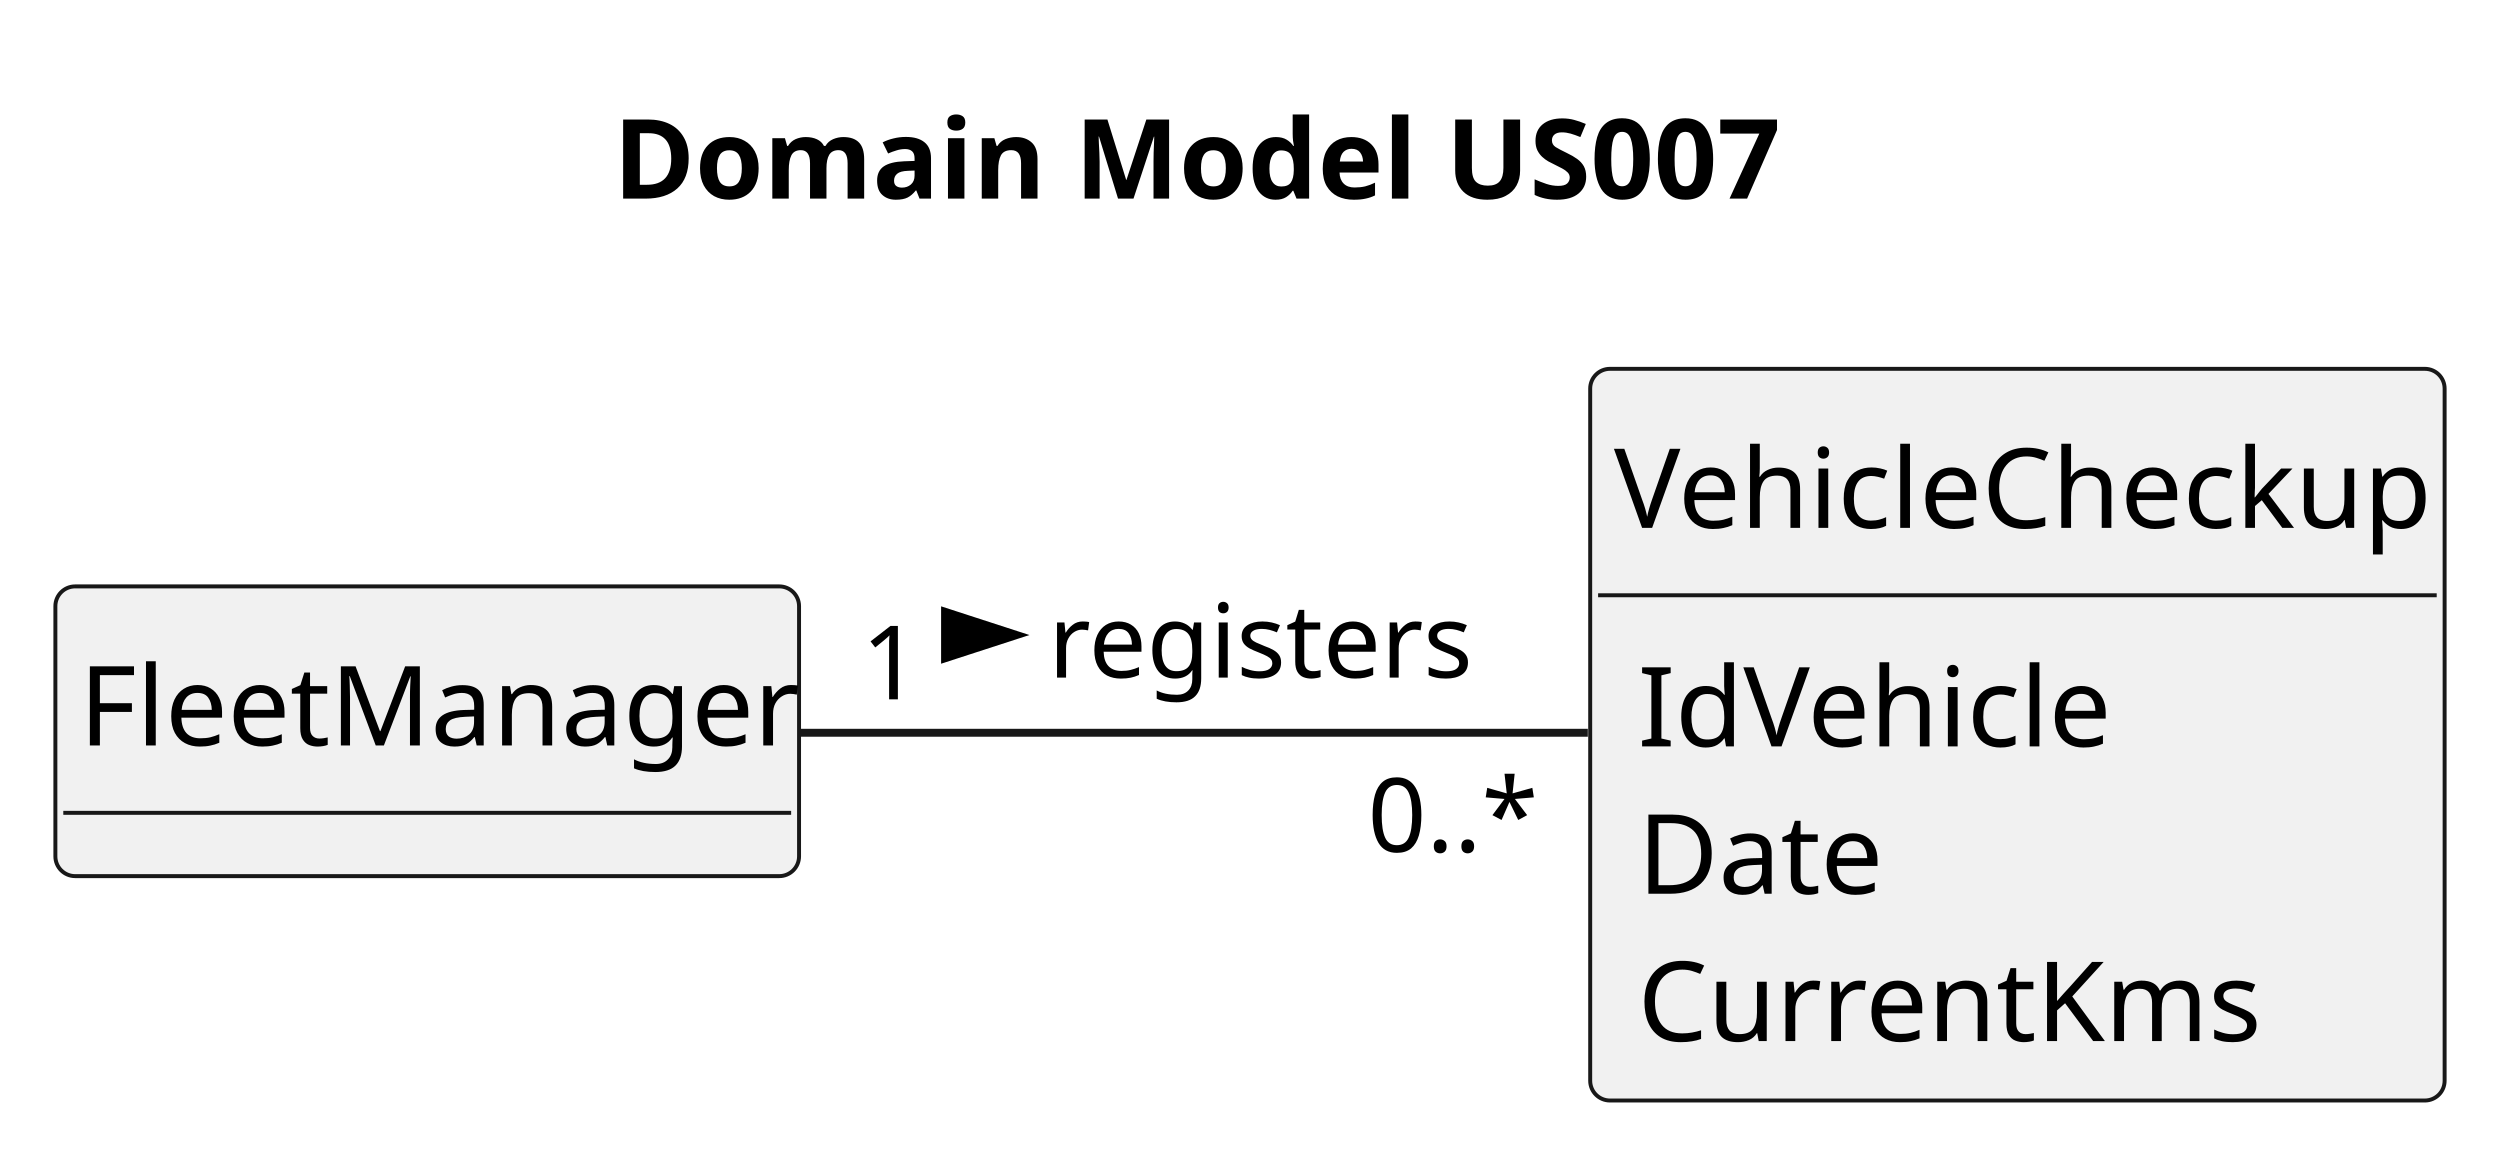
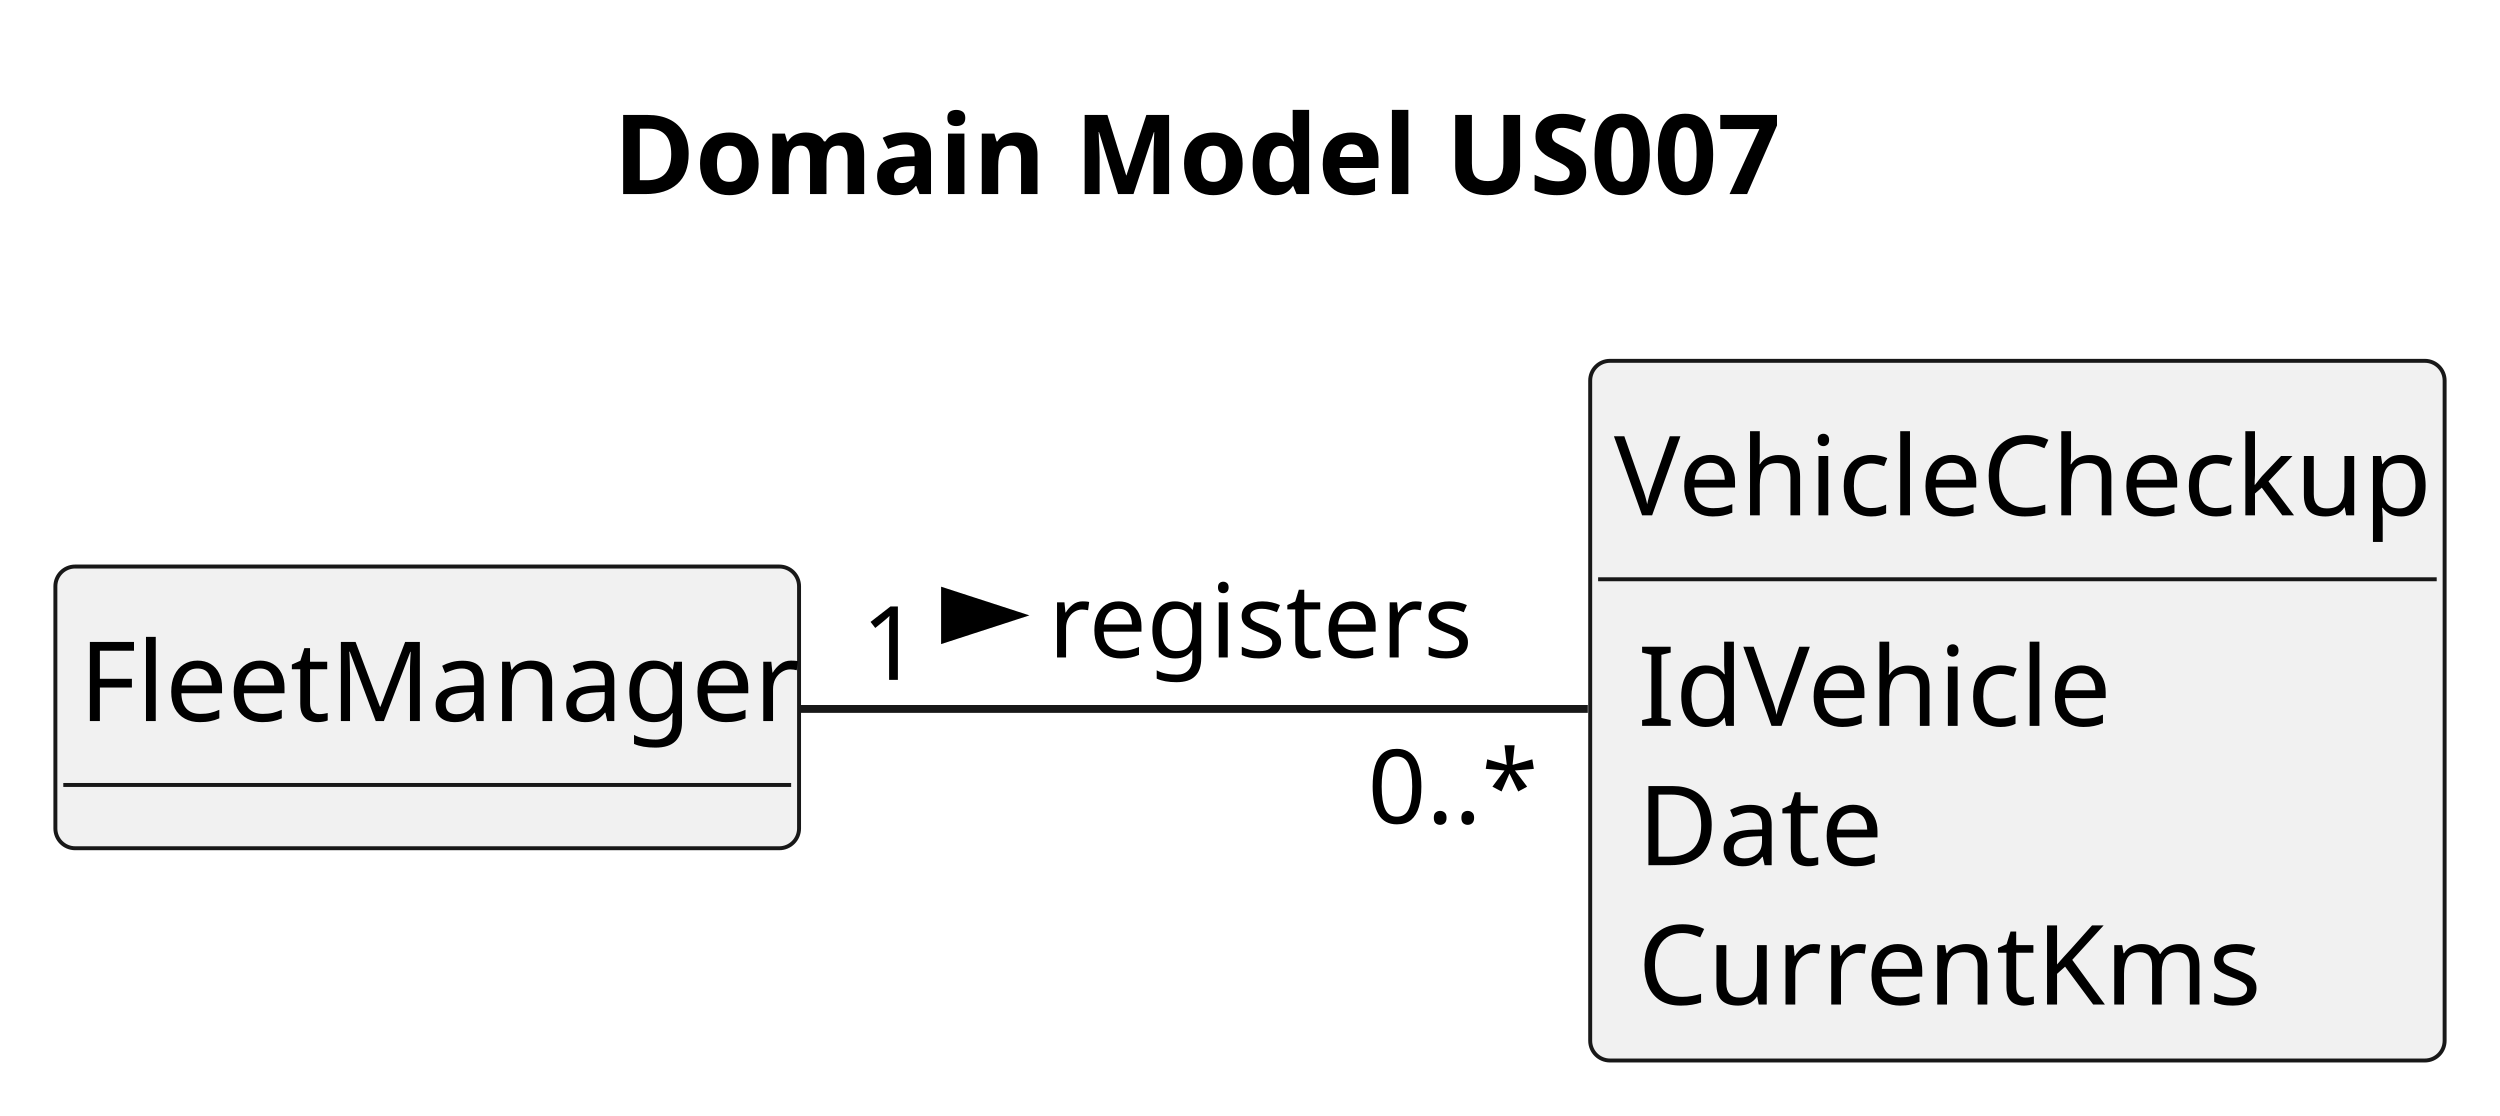
- <svg xmlns="http://www.w3.org/2000/svg" contentStyleType="text/css" height="146px" preserveAspectRatio="none" style="width:316px;height:146px;background:#FFFFFF;" version="1.1" viewBox="0 0 316 146" width="316px" zoomAndPan="magnify">
+ <svg xmlns="http://www.w3.org/2000/svg" contentStyleType="text/css" height="141px" preserveAspectRatio="none" style="width:316px;height:141px;background:#FFFFFF;" version="1.1" viewBox="0 0 316 141" width="316px" zoomAndPan="magnify">
  <defs />
  <g>
-     <text fill="#000000" font-family="sans-serif" font-size="14" font-weight="bold" lengthAdjust="spacing" textLength="147" x="77.5" y="25.107">Domain Model US007</text>
+     <text fill="#000000" font-family="sans-serif" font-size="14" font-weight="bold" lengthAdjust="spacing" textLength="147" x="77.5" y="24.533">Domain Model US007</text>
    <g id="elem_FleetManager">
-       <rect codeLine="18" fill="#F1F1F1" height="36.621" id="FleetManager" rx="2.5" ry="2.5" style="stroke:#181818;stroke-width:0.5;" width="94" x="7" y="74.121" />
-       <text fill="#000000" font-family="sans-serif" font-size="14" lengthAdjust="spacing" textLength="88" x="10" y="94.228">FleetManager</text>
-       <line style="stroke:#181818;stroke-width:0.5;" x1="8" x2="100" y1="102.742" y2="102.742" />
+       <rect codeLine="14" fill="#F1F1F1" height="35.609" id="FleetManager" rx="2.5" ry="2.5" style="stroke:#181818;stroke-width:0.5;" width="94" x="7" y="71.609" />
+       <text fill="#000000" font-family="sans-serif" font-size="14" lengthAdjust="spacing" textLength="88" x="10" y="91.143">FleetManager</text>
+       <line style="stroke:#181818;stroke-width:0.5;" x1="8" x2="100" y1="99.219" y2="99.219" />
    </g>
    <g id="elem_VehicleCheckup">
-       <rect codeLine="22" fill="#F1F1F1" height="92.484" id="VehicleCheckup" rx="2.5" ry="2.5" style="stroke:#181818;stroke-width:0.5;" width="108" x="201" y="46.621" />
-       <text fill="#000000" font-family="sans-serif" font-size="14" lengthAdjust="spacing" textLength="102" x="204" y="66.728">VehicleCheckup</text>
-       <line style="stroke:#181818;stroke-width:0.5;" x1="202" x2="308" y1="75.242" y2="75.242" />
-       <text fill="#000000" font-family="sans-serif" font-size="14" lengthAdjust="spacing" textLength="57" x="207" y="94.35">IdVehicle</text>
-       <text fill="#000000" font-family="sans-serif" font-size="14" lengthAdjust="spacing" textLength="30" x="207" y="112.971">Date</text>
-       <text fill="#000000" font-family="sans-serif" font-size="14" lengthAdjust="spacing" textLength="75" x="207" y="131.592">CurrentKms</text>
+       <rect codeLine="18" fill="#F1F1F1" height="88.438" id="VehicleCheckup" rx="2.5" ry="2.5" style="stroke:#181818;stroke-width:0.5;" width="108" x="201" y="45.609" />
+       <text fill="#000000" font-family="sans-serif" font-size="14" lengthAdjust="spacing" textLength="102" x="204" y="65.143">VehicleCheckup</text>
+       <line style="stroke:#181818;stroke-width:0.5;" x1="202" x2="308" y1="73.219" y2="73.219" />
+       <text fill="#000000" font-family="sans-serif" font-size="14" lengthAdjust="spacing" textLength="57" x="207" y="91.752">IdVehicle</text>
+       <text fill="#000000" font-family="sans-serif" font-size="14" lengthAdjust="spacing" textLength="30" x="207" y="109.361">Date</text>
+       <text fill="#000000" font-family="sans-serif" font-size="14" lengthAdjust="spacing" textLength="75" x="207" y="126.971">CurrentKms</text>
    </g>
    <g id="link_FleetManager_VehicleCheckup">
-       <path codeLine="28" d="M101.13,92.621 C130.95,92.621 169.6,92.621 200.7,92.621 " fill="none" id="FleetManager-VehicleCheckup" style="stroke:#181818;stroke-width:1.0;" />
-       <polygon fill="#000000" points="128.5,80.267,119.455,77.328,119.455,83.206,128.5,80.267" style="stroke:#000000;stroke-width:1.0;" />
-       <text fill="#000000" font-family="sans-serif" font-size="13" lengthAdjust="spacing" textLength="50" x="132.5" y="85.649">registers</text>
-       <text fill="#000000" font-family="sans-serif" font-size="13" lengthAdjust="spacing" textLength="7" x="108.883" y="88.399">1</text>
-       <text fill="#000000" font-family="sans-serif" font-size="13" lengthAdjust="spacing" textLength="20" x="172.863" y="107.674">0..*</text>
+       <path codeLine="24" d="M101.13,89.609 C130.95,89.609 169.6,89.609 200.7,89.609 " fill="none" id="FleetManager-VehicleCheckup" style="stroke:#181818;stroke-width:1.0;" />
+       <polygon fill="#000000" points="128.5,77.785,119.455,74.846,119.455,80.724,128.5,77.785" style="stroke:#000000;stroke-width:1.0;" />
+       <text fill="#000000" font-family="sans-serif" font-size="13" lengthAdjust="spacing" textLength="50" x="132.5" y="83.105">registers</text>
+       <text fill="#000000" font-family="sans-serif" font-size="13" lengthAdjust="spacing" textLength="7" x="108.883" y="85.936">1</text>
+       <text fill="#000000" font-family="sans-serif" font-size="13" lengthAdjust="spacing" textLength="20" x="172.863" y="104.074">0..*</text>
    </g>
  </g>
</svg>
